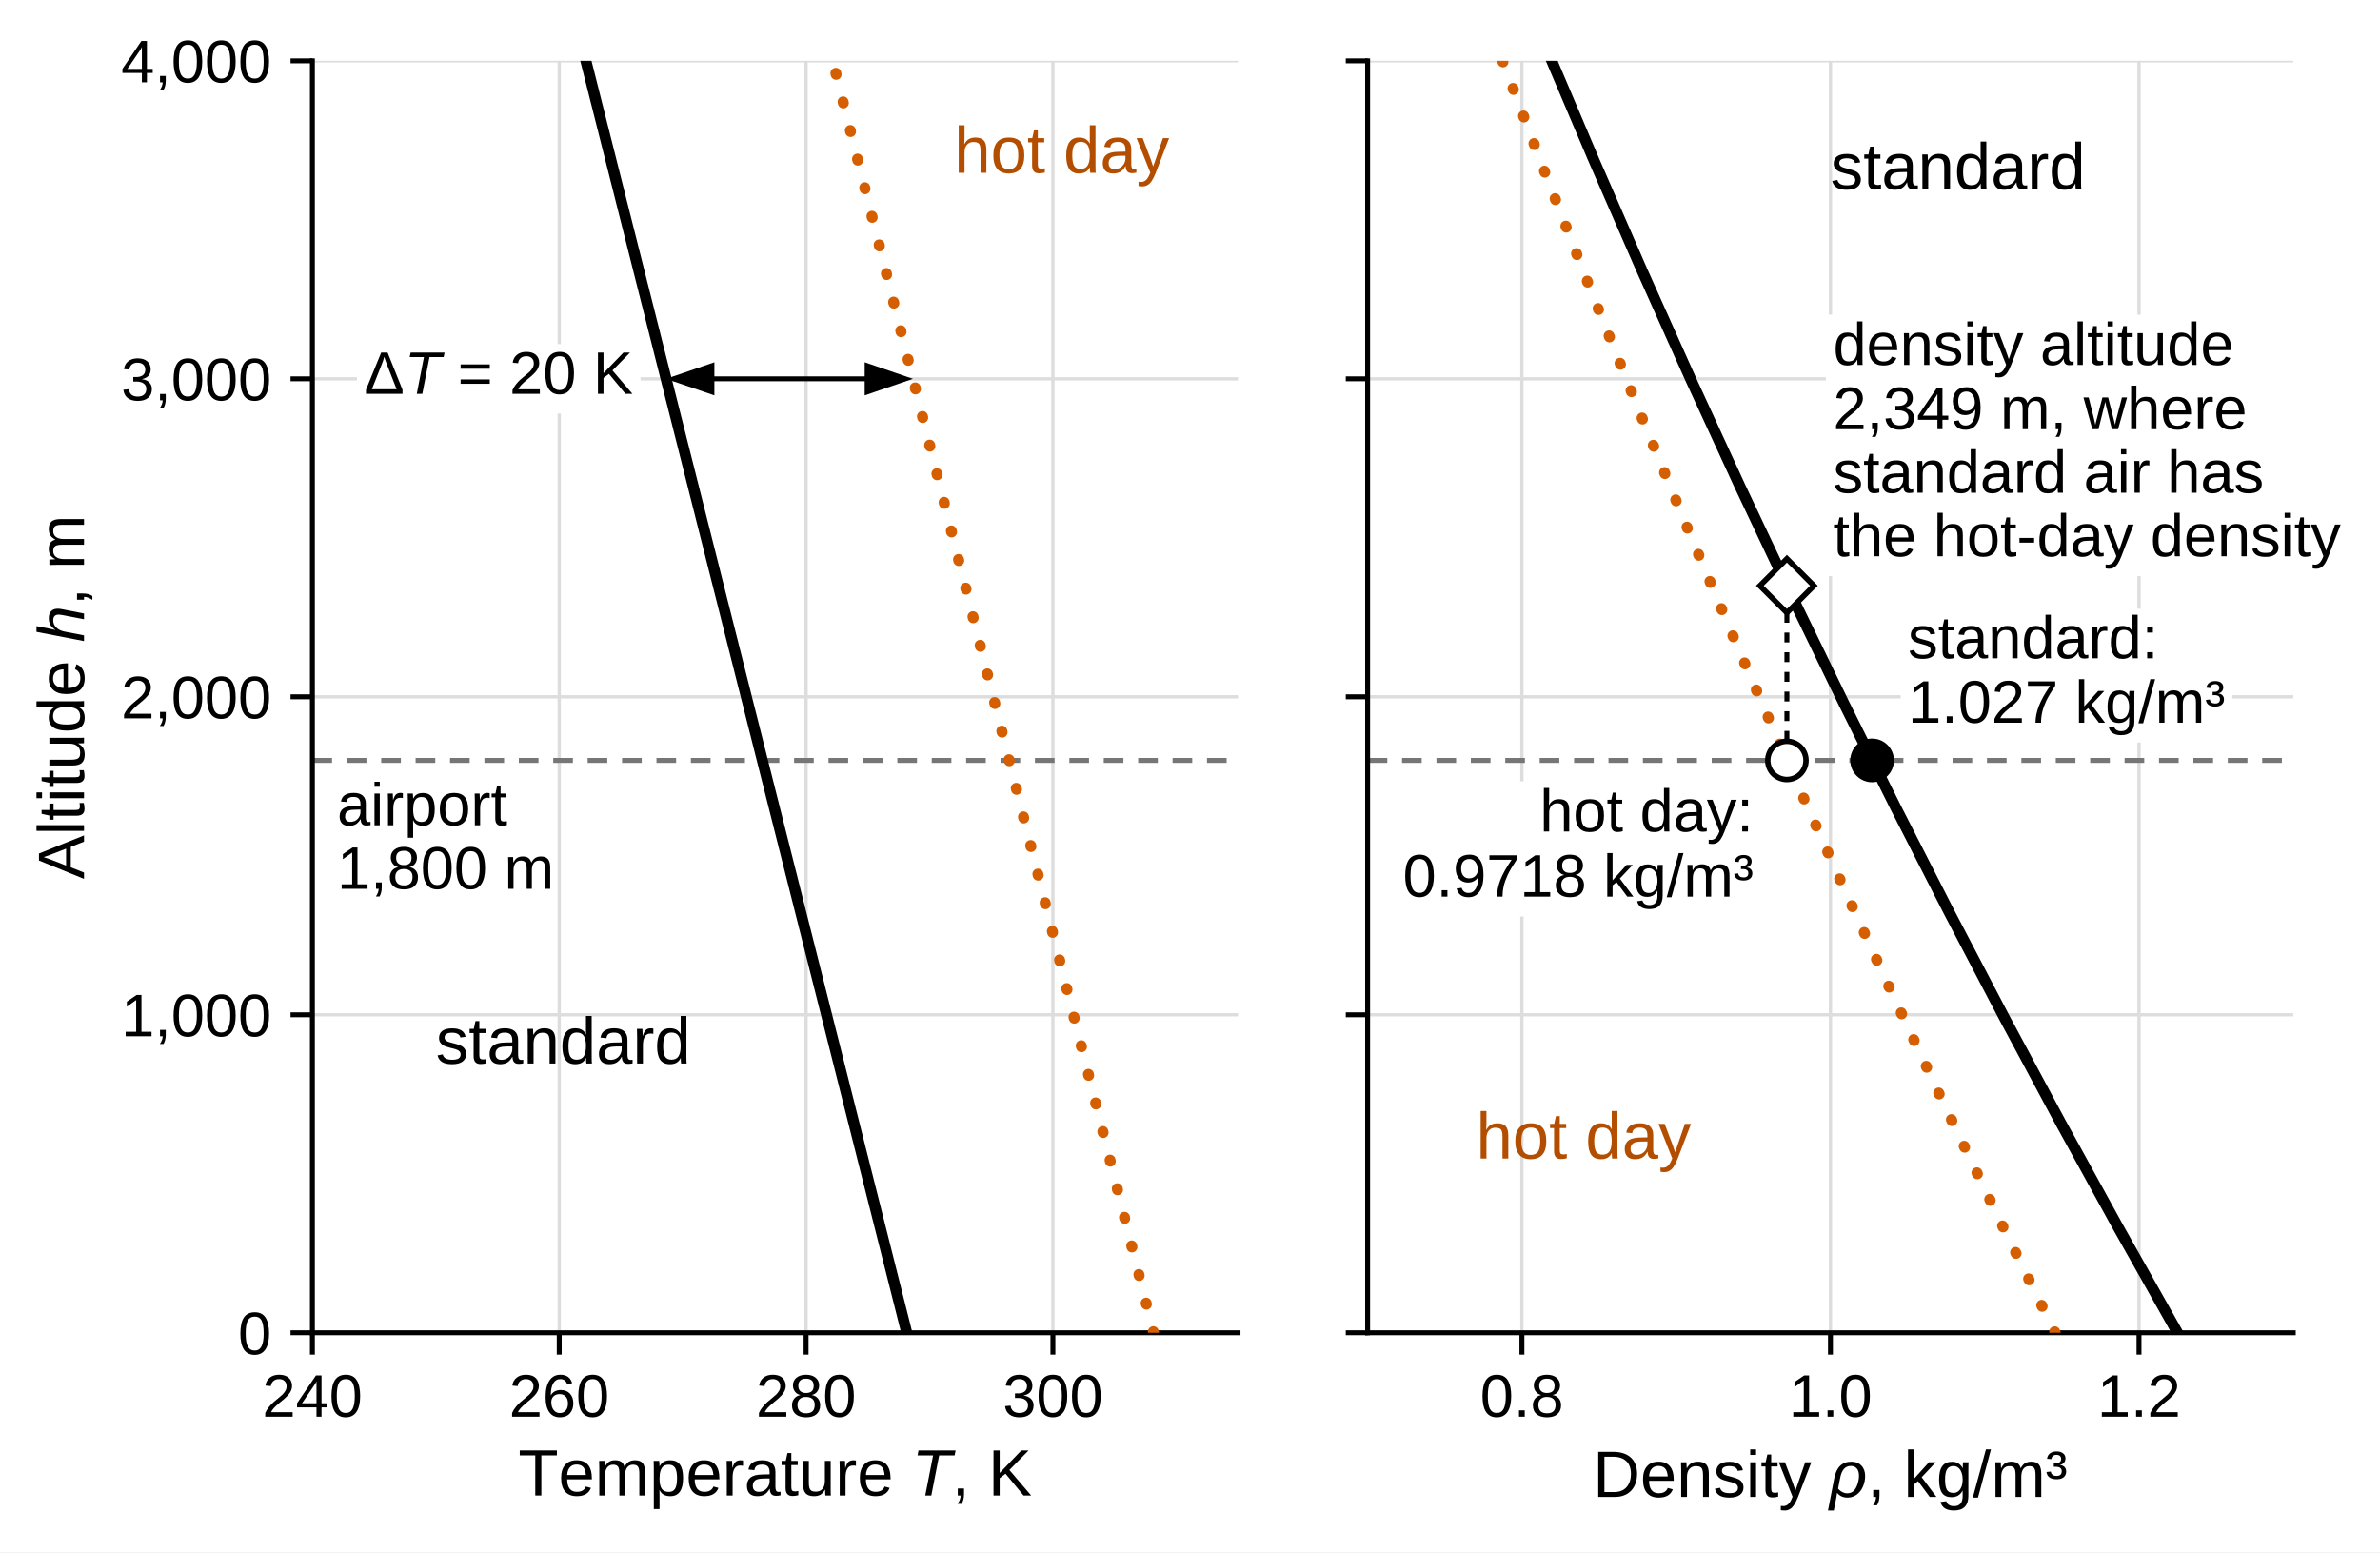
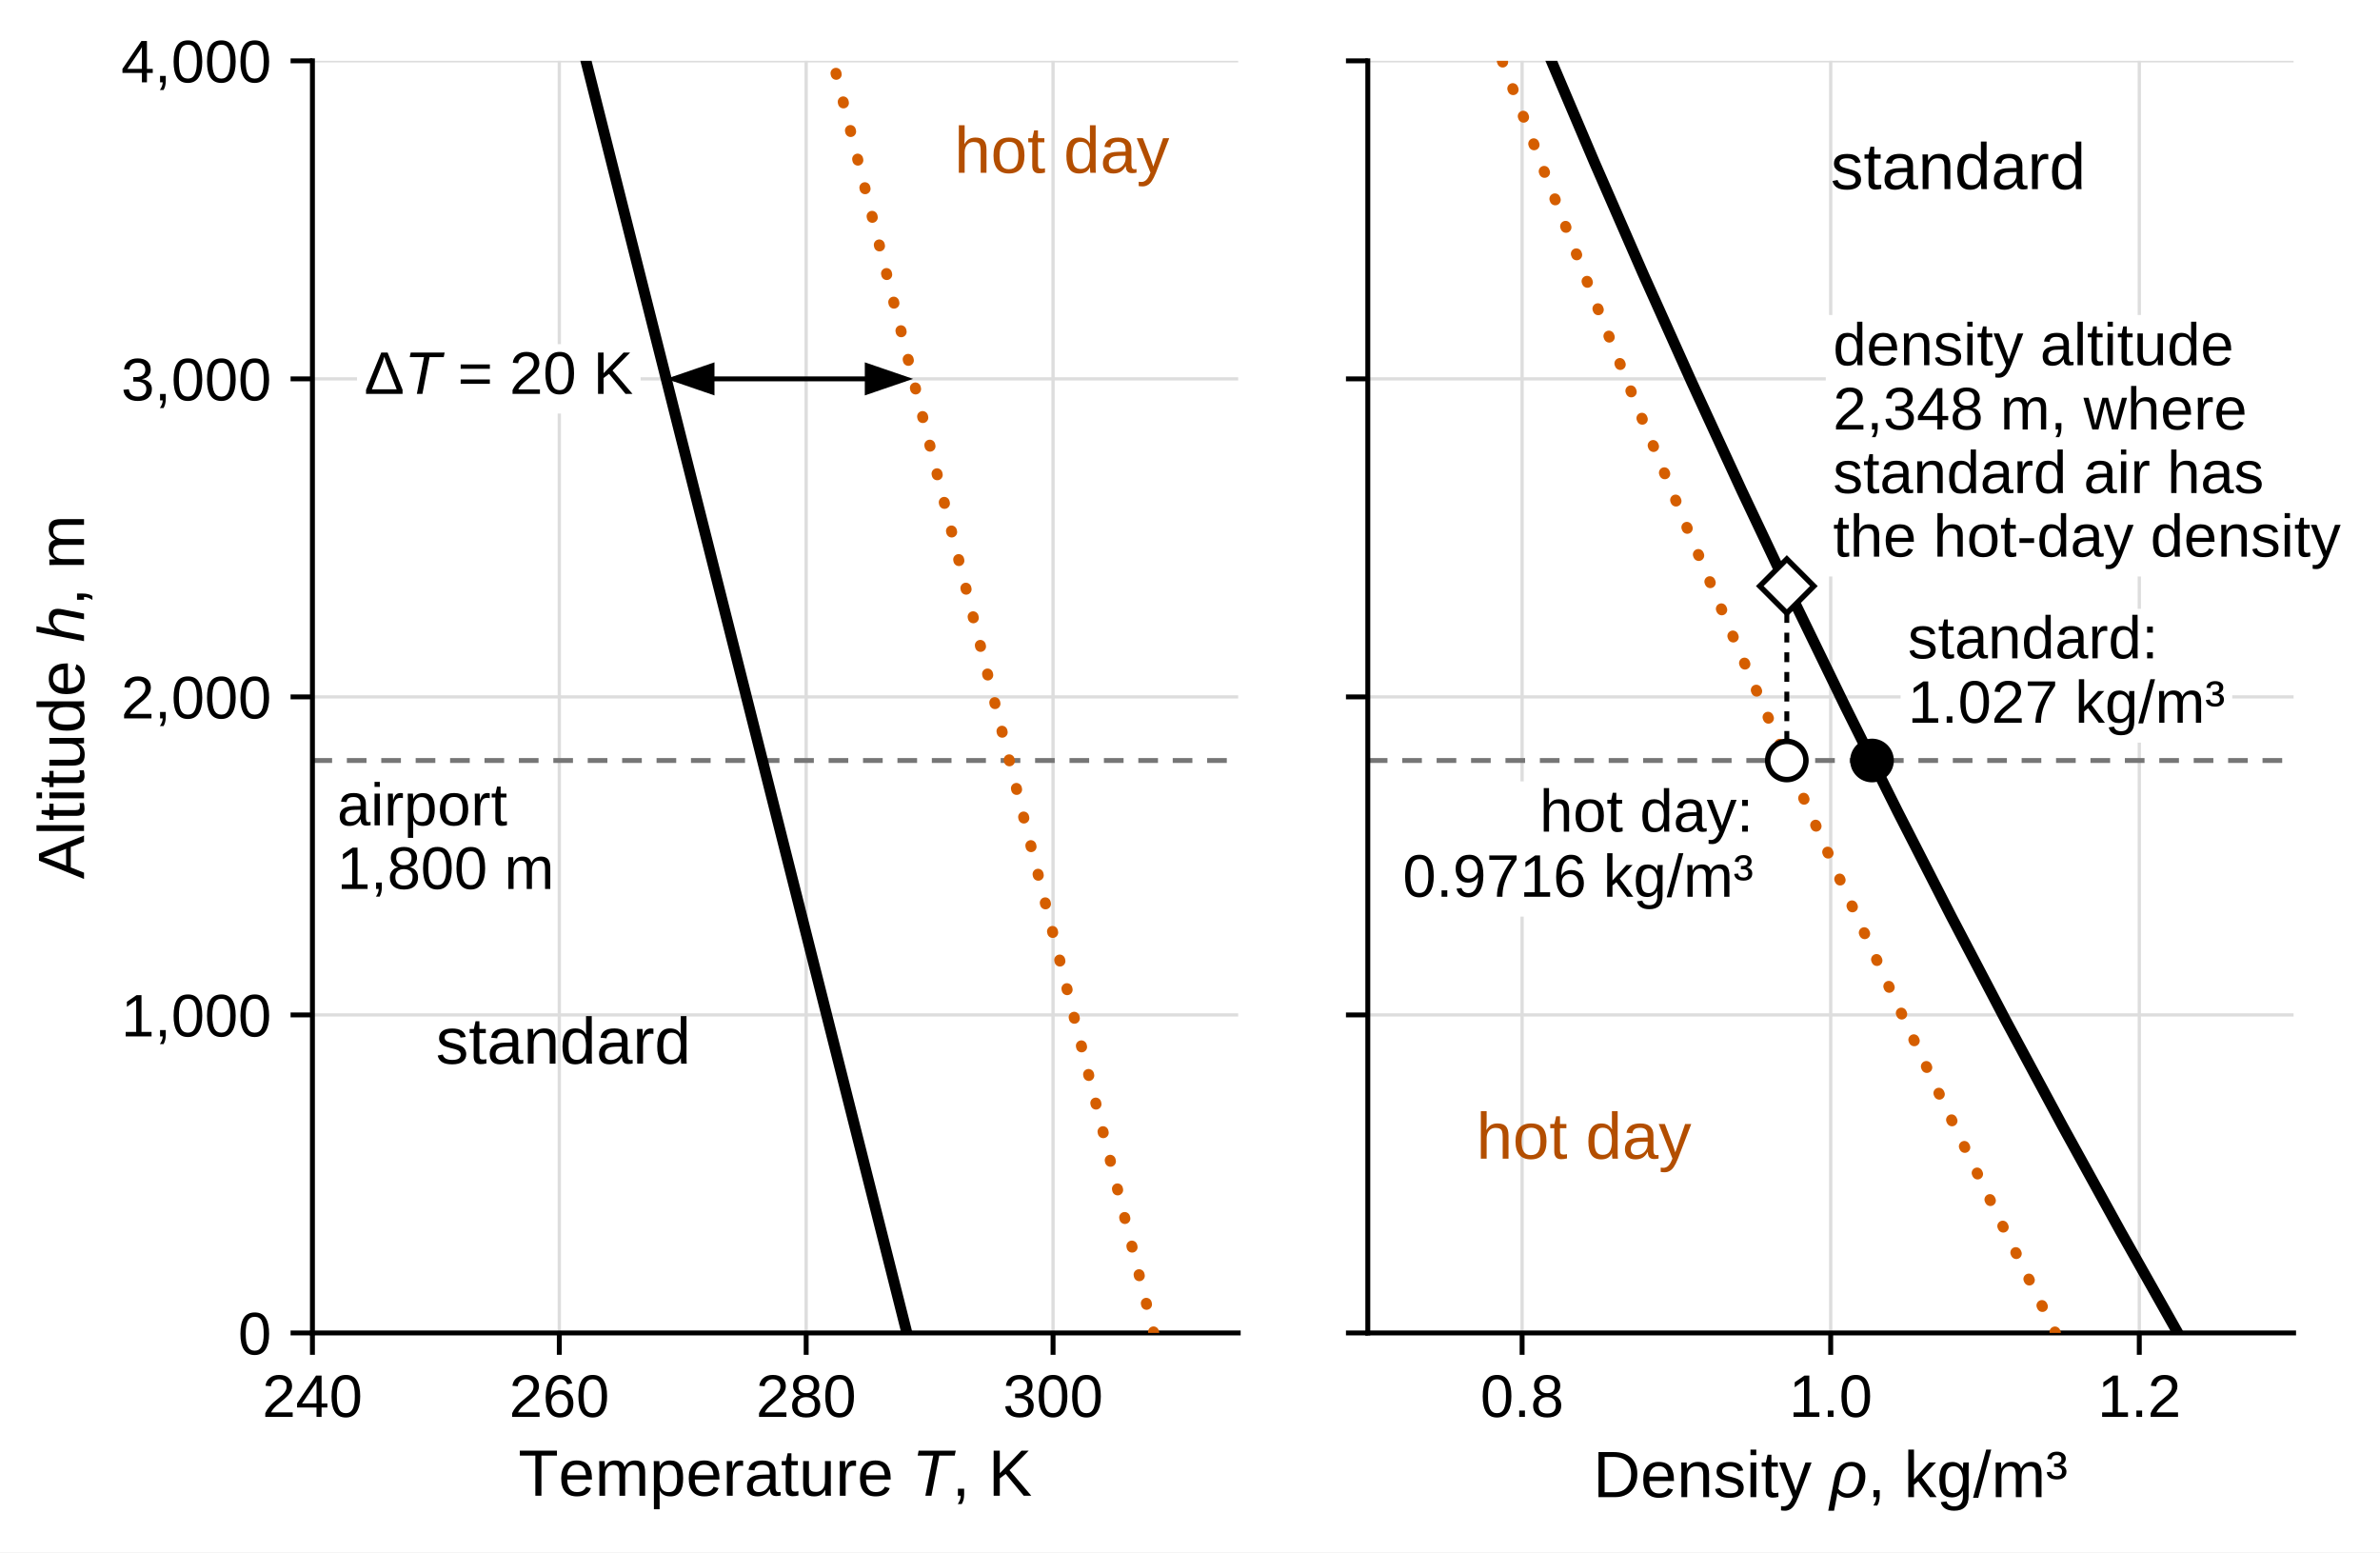
- <svg xmlns="http://www.w3.org/2000/svg" xmlns:xlink="http://www.w3.org/1999/xlink" width="435.776pt" height="284.145pt" viewBox="0 0 435.776 284.145" version="1.1">
+ <svg xmlns="http://www.w3.org/2000/svg" xmlns:xlink="http://www.w3.org/1999/xlink" width="435.719pt" height="284.145pt" viewBox="0 0 435.719 284.145" version="1.1">
  <defs>
    <style type="text/css">*{stroke-linejoin: round; stroke-linecap: butt}</style>
  </defs>
  <g id="figure_1">
    <g id="patch_1">
-       <path d="M 0 284.145  L 435.776 284.145  L 435.776 0  L 0 0  z " style="fill: #ffffff" />
+       <path d="M 0 284.145  L 435.719 284.145  L 435.719 0  L 0 0  z " style="fill: #ffffff" />
    </g>
    <g id="axes_1">
      <g id="patch_2">
        <path d="M 57.198 243.985  L 226.684 243.985  L 226.684 11.137  L 57.198 11.137  z " style="fill: #ffffff" />
      </g>
      <g id="matplotlib.axis_1">
        <g id="xtick_1">
          <g id="line2d_1">
            <path d="M 57.198 243.985  L 57.198 11.137  " clip-path="url(#pe938ca43e2)" style="fill: none; stroke: #dddddd; stroke-width: 0.6; stroke-linecap: square" />
          </g>
          <g id="line2d_2">
            <defs>
              <path id="ma423321d28" d="M 0 0  L 0 4  " style="stroke: #000000; stroke-width: 0.9" />
            </defs>
            <g>
              <use xlink:href="#ma423321d28" x="57.198" y="243.985" style="stroke: #000000; stroke-width: 0.9" />
            </g>
          </g>
          <g id="text_1">
            <text style="font-size: 11px; font-family: Arial, Helvetica, sans-serif; text-anchor: middle" x="57.198" y="259.358" transform="rotate(-0 57.19844 259.3584)">240</text>
          </g>
        </g>
        <g id="xtick_2">
          <g id="line2d_3">
            <path d="M 102.395 243.985  L 102.395 11.137  " clip-path="url(#pe938ca43e2)" style="fill: none; stroke: #dddddd; stroke-width: 0.6; stroke-linecap: square" />
          </g>
          <g id="line2d_4">
            <g>
              <use xlink:href="#ma423321d28" x="102.395" y="243.985" style="stroke: #000000; stroke-width: 0.9" />
            </g>
          </g>
          <g id="text_2">
            <text style="font-size: 11px; font-family: Arial, Helvetica, sans-serif; text-anchor: middle" x="102.395" y="259.358" transform="rotate(-0 102.3947 259.3584)">260</text>
          </g>
        </g>
        <g id="xtick_3">
          <g id="line2d_5">
            <path d="M 147.591 243.985  L 147.591 11.137  " clip-path="url(#pe938ca43e2)" style="fill: none; stroke: #dddddd; stroke-width: 0.6; stroke-linecap: square" />
          </g>
          <g id="line2d_6">
            <g>
              <use xlink:href="#ma423321d28" x="147.591" y="243.985" style="stroke: #000000; stroke-width: 0.9" />
            </g>
          </g>
          <g id="text_3">
            <text style="font-size: 11px; font-family: Arial, Helvetica, sans-serif; text-anchor: middle" x="147.591" y="259.358" transform="rotate(-0 147.591 259.3584)">280</text>
          </g>
        </g>
        <g id="xtick_4">
          <g id="line2d_7">
            <path d="M 192.787 243.985  L 192.787 11.137  " clip-path="url(#pe938ca43e2)" style="fill: none; stroke: #dddddd; stroke-width: 0.6; stroke-linecap: square" />
          </g>
          <g id="line2d_8">
            <g>
              <use xlink:href="#ma423321d28" x="192.787" y="243.985" style="stroke: #000000; stroke-width: 0.9" />
            </g>
          </g>
          <g id="text_4">
            <text style="font-size: 11px; font-family: Arial, Helvetica, sans-serif; text-anchor: middle" x="192.787" y="259.358" transform="rotate(-0 192.7872 259.3584)">300</text>
          </g>
        </g>
        <g id="text_5">
          <g transform="translate(94.90143 274.1846)">
            <text>
              <tspan x="0" y="-0.406" style="font-size: 12px; font-family: Arial, Helvetica, sans-serif">T</tspan>
              <tspan x="7.33" y="-0.406" style="font-size: 12px; font-family: Arial, Helvetica, sans-serif">e</tspan>
              <tspan x="14.004" y="-0.406" style="font-size: 12px; font-family: Arial, Helvetica, sans-serif">m</tspan>
              <tspan x="24" y="-0.406" style="font-size: 12px; font-family: Arial, Helvetica, sans-serif">p</tspan>
              <tspan x="30.674" y="-0.406" style="font-size: 12px; font-family: Arial, Helvetica, sans-serif">e</tspan>
              <tspan x="37.348" y="-0.406" style="font-size: 12px; font-family: Arial, Helvetica, sans-serif">r</tspan>
              <tspan x="41.344" y="-0.406" style="font-size: 12px; font-family: Arial, Helvetica, sans-serif">a</tspan>
              <tspan x="48.018" y="-0.406" style="font-size: 12px; font-family: Arial, Helvetica, sans-serif">t</tspan>
              <tspan x="51.352" y="-0.406" style="font-size: 12px; font-family: Arial, Helvetica, sans-serif">u</tspan>
              <tspan x="58.025" y="-0.406" style="font-size: 12px; font-family: Arial, Helvetica, sans-serif">r</tspan>
              <tspan x="62.021" y="-0.406" style="font-size: 12px; font-family: Arial, Helvetica, sans-serif">e</tspan>
              <tspan x="68.695" y="-0.406" style="font-size: 12px; font-family: Arial, Helvetica, sans-serif"> </tspan>
              <tspan x="79.359" y="-0.406" style="font-size: 12px; font-family: Arial, Helvetica, sans-serif">,</tspan>
              <tspan x="82.693" y="-0.406" style="font-size: 12px; font-family: Arial, Helvetica, sans-serif"> </tspan>
              <tspan x="86.027" y="-0.406" style="font-size: 12px; font-family: Arial, Helvetica, sans-serif">K</tspan>
              <tspan x="72.029" y="-0.406" style="font-style: italic; font-size: 12px; font-family: Arial, Helvetica, sans-serif">T</tspan>
            </text>
          </g>
        </g>
      </g>
      <g id="matplotlib.axis_2">
        <g id="ytick_1">
          <g id="line2d_9">
            <path d="M 57.198 243.985  L 226.684 243.985  " clip-path="url(#pe938ca43e2)" style="fill: none; stroke: #dddddd; stroke-width: 0.6; stroke-linecap: square" />
          </g>
          <g id="line2d_10">
            <defs>
              <path id="ma8f5a18eb2" d="M 0 0  L -4 0  " style="stroke: #000000; stroke-width: 0.9" />
            </defs>
            <g>
              <use xlink:href="#ma8f5a18eb2" x="57.198" y="243.985" style="stroke: #000000; stroke-width: 0.9" />
            </g>
          </g>
          <g id="text_6">
            <text style="font-size: 11px; font-family: Arial, Helvetica, sans-serif; text-anchor: end" x="49.698" y="247.922" transform="rotate(-0 49.69844 247.9216)">0</text>
          </g>
        </g>
        <g id="ytick_2">
          <g id="line2d_11">
            <path d="M 57.198 185.773  L 226.684 185.773  " clip-path="url(#pe938ca43e2)" style="fill: none; stroke: #dddddd; stroke-width: 0.6; stroke-linecap: square" />
          </g>
          <g id="line2d_12">
            <g>
              <use xlink:href="#ma8f5a18eb2" x="57.198" y="185.773" style="stroke: #000000; stroke-width: 0.9" />
            </g>
          </g>
          <g id="text_7">
            <text style="font-size: 11px; font-family: Arial, Helvetica, sans-serif; text-anchor: end" x="49.698" y="189.71" transform="rotate(-0 49.69844 189.7096)">1,000</text>
          </g>
        </g>
        <g id="ytick_3">
          <g id="line2d_13">
            <path d="M 57.198 127.561  L 226.684 127.561  " clip-path="url(#pe938ca43e2)" style="fill: none; stroke: #dddddd; stroke-width: 0.6; stroke-linecap: square" />
          </g>
          <g id="line2d_14">
            <g>
              <use xlink:href="#ma8f5a18eb2" x="57.198" y="127.561" style="stroke: #000000; stroke-width: 0.9" />
            </g>
          </g>
          <g id="text_8">
            <text style="font-size: 11px; font-family: Arial, Helvetica, sans-serif; text-anchor: end" x="49.698" y="131.498" transform="rotate(-0 49.69844 131.4976)">2,000</text>
          </g>
        </g>
        <g id="ytick_4">
          <g id="line2d_15">
            <path d="M 57.198 69.349  L 226.684 69.349  " clip-path="url(#pe938ca43e2)" style="fill: none; stroke: #dddddd; stroke-width: 0.6; stroke-linecap: square" />
          </g>
          <g id="line2d_16">
            <g>
              <use xlink:href="#ma8f5a18eb2" x="57.198" y="69.349" style="stroke: #000000; stroke-width: 0.9" />
            </g>
          </g>
          <g id="text_9">
            <text style="font-size: 11px; font-family: Arial, Helvetica, sans-serif; text-anchor: end" x="49.698" y="73.286" transform="rotate(-0 49.69844 73.28559)">3,000</text>
          </g>
        </g>
        <g id="ytick_5">
          <g id="line2d_17">
            <path d="M 57.198 11.137  L 226.684 11.137  " clip-path="url(#pe938ca43e2)" style="fill: none; stroke: #dddddd; stroke-width: 0.6; stroke-linecap: square" />
          </g>
          <g id="line2d_18">
            <g>
              <use xlink:href="#ma8f5a18eb2" x="57.198" y="11.137" style="stroke: #000000; stroke-width: 0.9" />
            </g>
          </g>
          <g id="text_10">
            <text style="font-size: 11px; font-family: Arial, Helvetica, sans-serif; text-anchor: end" x="49.698" y="15.074" transform="rotate(-0 49.69844 15.07359)">4,000</text>
          </g>
        </g>
        <g id="text_11">
          <g transform="translate(15.78937 160.9208) rotate(-90)">
            <text>
              <tspan x="0" y="-0.406" style="font-size: 12px; font-family: Arial, Helvetica, sans-serif">A</tspan>
              <tspan x="8.004" y="-0.406" style="font-size: 12px; font-family: Arial, Helvetica, sans-serif">l</tspan>
              <tspan x="10.67" y="-0.406" style="font-size: 12px; font-family: Arial, Helvetica, sans-serif">t</tspan>
              <tspan x="14.004" y="-0.406" style="font-size: 12px; font-family: Arial, Helvetica, sans-serif">i</tspan>
              <tspan x="16.67" y="-0.406" style="font-size: 12px; font-family: Arial, Helvetica, sans-serif">t</tspan>
              <tspan x="20.004" y="-0.406" style="font-size: 12px; font-family: Arial, Helvetica, sans-serif">u</tspan>
              <tspan x="26.678" y="-0.406" style="font-size: 12px; font-family: Arial, Helvetica, sans-serif">d</tspan>
              <tspan x="33.352" y="-0.406" style="font-size: 12px; font-family: Arial, Helvetica, sans-serif">e</tspan>
              <tspan x="40.025" y="-0.406" style="font-size: 12px; font-family: Arial, Helvetica, sans-serif"> </tspan>
              <tspan x="50.033" y="-0.406" style="font-size: 12px; font-family: Arial, Helvetica, sans-serif">,</tspan>
              <tspan x="53.367" y="-0.406" style="font-size: 12px; font-family: Arial, Helvetica, sans-serif"> </tspan>
              <tspan x="56.701" y="-0.406" style="font-size: 12px; font-family: Arial, Helvetica, sans-serif">m</tspan>
              <tspan x="43.359" y="-0.406" style="font-style: italic; font-size: 12px; font-family: Arial, Helvetica, sans-serif">h</tspan>
            </text>
          </g>
        </g>
      </g>
      <g id="line2d_19">
        <path d="M 57.198 139.203  L 226.684 139.203  " clip-path="url(#pe938ca43e2)" style="fill: none; stroke-dasharray: 3.6,2.7; stroke-dashoffset: 0; stroke: #767676; stroke-width: 0.9" />
      </g>
      <g id="grp:dim7">
        <path d="M 123.352 69.349  Q 144.563 69.349 165.773 69.349  " clip-path="url(#pe938ca43e2)" style="fill: none; stroke: #000000; stroke-width: 0.9; stroke-linejoin: miter" />
        <path d="M 130.352 71.749  L 123.352 69.349  L 130.352 66.949  z " clip-path="url(#pe938ca43e2)" style="stroke: #000000; stroke-width: 0.9; stroke-linejoin: miter" />
        <path d="M 158.773 66.949  L 165.773 69.349  L 158.773 71.749  z " clip-path="url(#pe938ca43e2)" style="stroke: #000000; stroke-width: 0.9; stroke-linejoin: miter" />
      </g>
      <g id="patch_3">
        <path d="M 57.198 243.985  L 57.198 11.137  " style="fill: none; stroke: #000000; stroke-width: 0.9; stroke-linejoin: miter; stroke-linecap: square" />
      </g>
      <g id="patch_4">
        <path d="M 57.198 243.985  L 226.684 243.985  " style="fill: none; stroke: #000000; stroke-width: 0.9; stroke-linejoin: miter; stroke-linecap: square" />
      </g>
      <g id="line2d_20">
        <path d="M 166.031 243.985  L 107.276 11.137  L 107.276 11.137  " clip-path="url(#pe938ca43e2)" style="fill: none; stroke: #000000; stroke-width: 2; stroke-linecap: square" />
      </g>
      <g id="line2d_21">
        <path d="M 211.227 243.985  L 152.472 11.137  L 152.472 11.137  " clip-path="url(#pe938ca43e2)" style="fill: none; stroke-dasharray: 0.2,5.2; stroke-dashoffset: 0; stroke: #d55e00; stroke-width: 2; stroke-linecap: round" />
      </g>
      <g id="text_12">
        <g id="patch_5">
          <path d="M 65.365 75.699  L 117.285 75.699  L 117.285 62.999  L 65.365 62.999  z " style="fill: #ffffff" />
        </g>
        <g transform="translate(66.68468 72.19247)">
          <text>
            <tspan x="0" y="-0.094" style="font-size: 11px; font-family: Arial, Helvetica, sans-serif">Δ</tspan>
            <tspan x="14.067" y="-0.094" style="font-size: 11px; font-family: Arial, Helvetica, sans-serif"> </tspan>
            <tspan x="17.123" y="-0.094" style="font-size: 11px; font-family: Arial, Helvetica, sans-serif">=</tspan>
            <tspan x="23.547" y="-0.094" style="font-size: 11px; font-family: Arial, Helvetica, sans-serif"> </tspan>
            <tspan x="26.603" y="-0.094" style="font-size: 11px; font-family: Arial, Helvetica, sans-serif">2</tspan>
            <tspan x="32.721" y="-0.094" style="font-size: 11px; font-family: Arial, Helvetica, sans-serif">0</tspan>
            <tspan x="38.838" y="-0.094" style="font-size: 11px; font-family: Arial, Helvetica, sans-serif"> </tspan>
            <tspan x="41.895" y="-0.094" style="font-size: 11px; font-family: Arial, Helvetica, sans-serif">K</tspan>
            <tspan x="7.348" y="-0.094" style="font-style: italic; font-size: 11px; font-family: Arial, Helvetica, sans-serif">T</tspan>
          </text>
        </g>
      </g>
      <g id="text_13">
        <text style="font-size: 11px; font-family: Arial, Helvetica, sans-serif" transform="translate(61.71806 151.0768)">airport</text>
        <text style="font-size: 11px; font-family: Arial, Helvetica, sans-serif" transform="translate(61.71806 162.7114)">1,800 m</text>
      </g>
      <g id="text_14">
        <text style="font-size: 12px; font-family: Arial, Helvetica, sans-serif; text-anchor: start" x="79.797" y="194.696" transform="rotate(-0 79.79657 194.6962)">standard</text>
      </g>
      <g id="text_15">
        <text style="font-size: 12px; font-family: Arial, Helvetica, sans-serif; text-anchor: start; fill: #b34e00" x="174.709" y="31.632" transform="rotate(-0 174.7087 31.63227)">hot day</text>
      </g>
    </g>
    <g id="axes_2">
      <g id="patch_6">
        <path d="M 250.412 243.985  L 419.898 243.985  L 419.898 11.137  L 250.412 11.137  z " style="fill: #ffffff" />
      </g>
      <g id="matplotlib.axis_3">
        <g id="xtick_5">
          <g id="line2d_22">
            <path d="M 278.66 243.985  L 278.66 11.137  " clip-path="url(#p5a29ad8677)" style="fill: none; stroke: #dddddd; stroke-width: 0.6; stroke-linecap: square" />
          </g>
          <g id="line2d_23">
            <g>
              <use xlink:href="#ma423321d28" x="278.66" y="243.985" style="stroke: #000000; stroke-width: 0.9" />
            </g>
          </g>
          <g id="text_16">
            <text style="font-size: 11px; font-family: Arial, Helvetica, sans-serif; text-anchor: middle" x="278.66" y="259.358" transform="rotate(-0 278.6601 259.3584)">0.8</text>
          </g>
        </g>
        <g id="xtick_6">
          <g id="line2d_24">
            <path d="M 335.155 243.985  L 335.155 11.137  " clip-path="url(#p5a29ad8677)" style="fill: none; stroke: #dddddd; stroke-width: 0.6; stroke-linecap: square" />
          </g>
          <g id="line2d_25">
            <g>
              <use xlink:href="#ma423321d28" x="335.155" y="243.985" style="stroke: #000000; stroke-width: 0.9" />
            </g>
          </g>
          <g id="text_17">
            <text style="font-size: 11px; font-family: Arial, Helvetica, sans-serif; text-anchor: middle" x="335.155" y="259.358" transform="rotate(-0 335.1554 259.3584)">1.0</text>
          </g>
        </g>
        <g id="xtick_7">
          <g id="line2d_26">
            <path d="M 391.651 243.985  L 391.651 11.137  " clip-path="url(#p5a29ad8677)" style="fill: none; stroke: #dddddd; stroke-width: 0.6; stroke-linecap: square" />
          </g>
          <g id="line2d_27">
            <g>
              <use xlink:href="#ma423321d28" x="391.651" y="243.985" style="stroke: #000000; stroke-width: 0.9" />
            </g>
          </g>
          <g id="text_18">
            <text style="font-size: 11px; font-family: Arial, Helvetica, sans-serif; text-anchor: middle" x="391.651" y="259.358" transform="rotate(-0 391.6508 259.3584)">1.2</text>
          </g>
        </g>
        <g id="text_19">
          <g transform="translate(291.6554 274.3046)">
            <text>
              <tspan x="0" y="-0.266" style="font-size: 12px; font-family: Arial, Helvetica, sans-serif">D</tspan>
              <tspan x="8.666" y="-0.266" style="font-size: 12px; font-family: Arial, Helvetica, sans-serif">e</tspan>
              <tspan x="15.34" y="-0.266" style="font-size: 12px; font-family: Arial, Helvetica, sans-serif">n</tspan>
              <tspan x="22.014" y="-0.266" style="font-size: 12px; font-family: Arial, Helvetica, sans-serif">s</tspan>
              <tspan x="28.014" y="-0.266" style="font-size: 12px; font-family: Arial, Helvetica, sans-serif">i</tspan>
              <tspan x="30.68" y="-0.266" style="font-size: 12px; font-family: Arial, Helvetica, sans-serif">t</tspan>
              <tspan x="34.014" y="-0.266" style="font-size: 12px; font-family: Arial, Helvetica, sans-serif">y</tspan>
              <tspan x="40.014" y="-0.266" style="font-size: 12px; font-family: Arial, Helvetica, sans-serif"> </tspan>
              <tspan x="50.221" y="-0.266" style="font-size: 12px; font-family: Arial, Helvetica, sans-serif">,</tspan>
              <tspan x="53.555" y="-0.266" style="font-size: 12px; font-family: Arial, Helvetica, sans-serif"> </tspan>
              <tspan x="56.889" y="-0.266" style="font-size: 12px; font-family: Arial, Helvetica, sans-serif">k</tspan>
              <tspan x="62.889" y="-0.266" style="font-size: 12px; font-family: Arial, Helvetica, sans-serif">g</tspan>
              <tspan x="69.562" y="-0.266" style="font-size: 12px; font-family: Arial, Helvetica, sans-serif">/</tspan>
              <tspan x="72.896" y="-0.266" style="font-size: 12px; font-family: Arial, Helvetica, sans-serif">m</tspan>
              <tspan x="82.893" y="-0.266" style="font-size: 12px; font-family: Arial, Helvetica, sans-serif">³</tspan>
              <tspan x="43.348" y="-0.266" style="font-style: italic; font-size: 12px; font-family: Arial, Helvetica, sans-serif">ρ</tspan>
            </text>
          </g>
        </g>
      </g>
      <g id="matplotlib.axis_4">
        <g id="ytick_6">
          <g id="line2d_28">
            <path d="M 250.412 243.985  L 419.898 243.985  " clip-path="url(#p5a29ad8677)" style="fill: none; stroke: #dddddd; stroke-width: 0.6; stroke-linecap: square" />
          </g>
          <g id="line2d_29">
            <g>
              <use xlink:href="#ma8f5a18eb2" x="250.412" y="243.985" style="stroke: #000000; stroke-width: 0.9" />
            </g>
          </g>
        </g>
        <g id="ytick_7">
          <g id="line2d_30">
            <path d="M 250.412 185.773  L 419.898 185.773  " clip-path="url(#p5a29ad8677)" style="fill: none; stroke: #dddddd; stroke-width: 0.6; stroke-linecap: square" />
          </g>
          <g id="line2d_31">
            <g>
              <use xlink:href="#ma8f5a18eb2" x="250.412" y="185.773" style="stroke: #000000; stroke-width: 0.9" />
            </g>
          </g>
        </g>
        <g id="ytick_8">
          <g id="line2d_32">
            <path d="M 250.412 127.561  L 419.898 127.561  " clip-path="url(#p5a29ad8677)" style="fill: none; stroke: #dddddd; stroke-width: 0.6; stroke-linecap: square" />
          </g>
          <g id="line2d_33">
            <g>
              <use xlink:href="#ma8f5a18eb2" x="250.412" y="127.561" style="stroke: #000000; stroke-width: 0.9" />
            </g>
          </g>
        </g>
        <g id="ytick_9">
          <g id="line2d_34">
            <path d="M 250.412 69.349  L 419.898 69.349  " clip-path="url(#p5a29ad8677)" style="fill: none; stroke: #dddddd; stroke-width: 0.6; stroke-linecap: square" />
          </g>
          <g id="line2d_35">
            <g>
              <use xlink:href="#ma8f5a18eb2" x="250.412" y="69.349" style="stroke: #000000; stroke-width: 0.9" />
            </g>
          </g>
        </g>
        <g id="ytick_10">
          <g id="line2d_36">
            <path d="M 250.412 11.137  L 419.898 11.137  " clip-path="url(#p5a29ad8677)" style="fill: none; stroke: #dddddd; stroke-width: 0.6; stroke-linecap: square" />
          </g>
          <g id="line2d_37">
            <g>
              <use xlink:href="#ma8f5a18eb2" x="250.412" y="11.137" style="stroke: #000000; stroke-width: 0.9" />
            </g>
          </g>
        </g>
      </g>
      <g id="line2d_38">
        <path d="M 250.412 139.203  L 419.898 139.203  " clip-path="url(#p5a29ad8677)" style="fill: none; stroke-dasharray: 3.6,2.7; stroke-dashoffset: 0; stroke: #767676; stroke-width: 0.9" />
      </g>
      <g id="patch_7">
        <path d="M 250.412 243.985  L 250.412 11.137  " style="fill: none; stroke: #000000; stroke-width: 0.9; stroke-linejoin: miter; stroke-linecap: square" />
      </g>
      <g id="patch_8">
        <path d="M 250.412 243.985  L 419.898 243.985  " style="fill: none; stroke: #000000; stroke-width: 0.9; stroke-linejoin: miter; stroke-linecap: square" />
      </g>
      <g id="line2d_39">
-         <path d="M 327.179 139.203  L 327.179 107.228  " clip-path="url(#p5a29ad8677)" style="fill: none; stroke-dasharray: 1.8,1.8; stroke-dashoffset: 0; stroke: #000000; stroke-width: 0.9" />
+         <path d="M 327.122 139.203  L 327.122 107.276  " clip-path="url(#p5a29ad8677)" style="fill: none; stroke-dasharray: 1.8,1.8; stroke-dashoffset: 0; stroke: #000000; stroke-width: 0.9" />
      </g>
      <g id="line2d_40">
-         <path d="M 398.713 243.985  L 387.889 224.775  L 377.326 205.565  L 367.02 186.355  L 356.966 167.145  L 347.159 147.935  L 337.597 128.725  L 327.994 108.933  L 318.642 89.141  L 309.534 69.349  L 300.667 49.557  L 291.785 29.183  L 284.124 11.137  L 284.124 11.137  " clip-path="url(#p5a29ad8677)" style="fill: none; stroke: #000000; stroke-width: 2; stroke-linecap: square" />
+         <path d="M 398.713 243.985  L 388.2 225.357  L 377.617 206.147  L 367.291 186.937  L 357.218 167.727  L 347.393 148.517  L 337.813 129.307  L 328.194 109.515  L 318.825 89.723  L 309.702 69.931  L 300.82 50.139  L 291.924 29.765  L 284.007 11.137  L 284.007 11.137  " clip-path="url(#p5a29ad8677)" style="fill: none; stroke: #000000; stroke-width: 2; stroke-linecap: square" />
      </g>
      <g id="line2d_41">
-         <path d="M 376.303 243.985  L 366.263 223.611  L 356.186 202.654  L 346.358 181.698  L 336.776 160.742  L 327.435 139.785  L 318.081 118.247  L 308.973 96.708  L 300.105 75.17  L 291.475 53.632  L 282.852 31.511  L 275.123 11.137  L 275.123 11.137  " clip-path="url(#p5a29ad8677)" style="fill: none; stroke-dasharray: 0.2,5.2; stroke-dashoffset: 0; stroke: #d55e00; stroke-width: 2; stroke-linecap: round" />
+         <path d="M 376.303 243.985  L 366.25 223.611  L 356.161 202.654  L 346.322 181.698  L 336.73 160.742  L 327.378 139.785  L 318.015 118.247  L 308.897 96.708  L 300.022 75.17  L 291.383 53.632  L 282.754 31.511  L 275.018 11.137  L 275.018 11.137  " clip-path="url(#p5a29ad8677)" style="fill: none; stroke-dasharray: 0.2,5.2; stroke-dashoffset: 0; stroke: #d55e00; stroke-width: 2; stroke-linecap: round" />
      </g>
      <g id="line2d_42">
        <defs>
          <path id="mc2717a6084" d="M 0 3.5  C 0.928 3.5 1.819 3.131 2.475 2.475  C 3.131 1.819 3.5 0.928 3.5 0  C 3.5 -0.928 3.131 -1.819 2.475 -2.475  C 1.819 -3.131 0.928 -3.5 0 -3.5  C -0.928 -3.5 -1.819 -3.131 -2.475 -2.475  C -3.131 -1.819 -3.5 -0.928 -3.5 0  C -3.5 0.928 -3.131 1.819 -2.475 2.475  C -1.819 3.131 -0.928 3.5 0 3.5  z " style="stroke: #000000" />
        </defs>
        <g clip-path="url(#p5a29ad8677)">
-           <use xlink:href="#mc2717a6084" x="327.179" y="139.203" style="fill: #ffffff; stroke: #000000" />
+           <use xlink:href="#mc2717a6084" x="327.122" y="139.203" style="fill: #ffffff; stroke: #000000" />
        </g>
      </g>
      <g id="line2d_43">
        <defs>
          <path id="m432883bae2" d="M -0 4.95  L 4.95 0  L 0 -4.95  L -4.95 -0  z " style="stroke: #000000; stroke-linejoin: miter" />
        </defs>
        <g clip-path="url(#p5a29ad8677)">
-           <use xlink:href="#m432883bae2" x="327.179" y="107.228" style="fill: #ffffff; stroke: #000000; stroke-linejoin: miter" />
+           <use xlink:href="#m432883bae2" x="327.122" y="107.276" style="fill: #ffffff; stroke: #000000; stroke-linejoin: miter" />
        </g>
      </g>
      <g id="line2d_44">
        <defs>
          <path id="m69c382f00d" d="M 0 3.5  C 0.928 3.5 1.819 3.131 2.475 2.475  C 3.131 1.819 3.5 0.928 3.5 0  C 3.5 -0.928 3.131 -1.819 2.475 -2.475  C 1.819 -3.131 0.928 -3.5 0 -3.5  C -0.928 -3.5 -1.819 -3.131 -2.475 -2.475  C -3.131 -1.819 -3.5 -0.928 -3.5 0  C -3.5 0.928 -3.131 1.819 -2.475 2.475  C -1.819 3.131 -0.928 3.5 0 3.5  z " style="stroke: #000000" />
        </defs>
        <g clip-path="url(#p5a29ad8677)">
-           <use xlink:href="#m69c382f00d" x="342.783" y="139.203" style="stroke: #000000" />
+           <use xlink:href="#m69c382f00d" x="342.718" y="139.203" style="stroke: #000000" />
        </g>
      </g>
      <g id="text_20">
        <text style="font-size: 12px; font-family: Arial, Helvetica, sans-serif; text-anchor: start" x="335.155" y="34.613" transform="rotate(-0 335.1554 34.61318)">standard</text>
      </g>
      <g id="text_21">
        <text style="font-size: 12px; font-family: Arial, Helvetica, sans-serif; text-anchor: middle; fill: #b34e00" x="289.959" y="212.089" transform="rotate(-0 289.9592 212.0895)">hot day</text>
      </g>
      <g id="text_22">
        <g id="patch_9">
-           <path d="M 255.535 167.779  L 322.371 167.779  L 322.371 143.025  L 255.535 143.025  z " style="fill: #ffffff" />
-         </g>
-         <text style="font-size: 11px; font-family: Arial, Helvetica, sans-serif" transform="translate(281.9147 152.2191)">hot day:</text>
-         <text style="font-size: 11px; font-family: Arial, Helvetica, sans-serif" transform="translate(256.8553 164.1434)">0.9718 kg/m³</text>
+           <path d="M 255.478 167.779  L 322.314 167.779  L 322.314 143.025  L 255.478 143.025  z " style="fill: #ffffff" />
+         </g>
+         <text style="font-size: 11px; font-family: Arial, Helvetica, sans-serif" transform="translate(281.8577 152.2191)">hot day:</text>
+         <text style="font-size: 11px; font-family: Arial, Helvetica, sans-serif" transform="translate(256.7984 164.1434)">0.9716 kg/m³</text>
      </g>
      <g id="text_23">
        <g id="patch_10">
-           <path d="M 334.316 105.47  L 429.896 105.47  L 429.896 57.608  L 334.316 57.608  z " style="fill: #ffffff" />
-         </g>
-         <text style="font-size: 11px; font-family: Arial, Helvetica, sans-serif" transform="translate(335.6362 66.80205)">density altitude</text>
-         <text style="font-size: 11px; font-family: Arial, Helvetica, sans-serif" transform="translate(335.6362 78.56552)">2,349 m, where</text>
-         <text style="font-size: 11px; font-family: Arial, Helvetica, sans-serif" transform="translate(335.6362 90.20008)">standard air has</text>
-         <text style="font-size: 11px; font-family: Arial, Helvetica, sans-serif" transform="translate(335.6362 101.8346)">the hot-day density</text>
+           <path d="M 334.259 105.518  L 429.839 105.518  L 429.839 57.657  L 334.259 57.657  z " style="fill: #ffffff" />
+         </g>
+         <text style="font-size: 11px; font-family: Arial, Helvetica, sans-serif" transform="translate(335.5793 66.85048)">density altitude</text>
+         <text style="font-size: 11px; font-family: Arial, Helvetica, sans-serif" transform="translate(335.5793 78.61395)">2,348 m, where</text>
+         <text style="font-size: 11px; font-family: Arial, Helvetica, sans-serif" transform="translate(335.5793 90.24851)">standard air has</text>
+         <text style="font-size: 11px; font-family: Arial, Helvetica, sans-serif" transform="translate(335.5793 101.8831)">the hot-day density</text>
      </g>
      <g id="text_24">
        <g id="patch_11">
-           <path d="M 348.016 135.935  L 408.734 135.935  L 408.734 111.439  L 348.016 111.439  z " style="fill: #ffffff" />
-         </g>
-         <text style="font-size: 11px; font-family: Arial, Helvetica, sans-serif" transform="translate(349.336 120.504)">standard:</text>
-         <text style="font-size: 11px; font-family: Arial, Helvetica, sans-serif" transform="translate(349.336 132.2994)">1.027 kg/m³</text>
+           <path d="M 347.951 135.935  L 408.67 135.935  L 408.67 111.439  L 347.951 111.439  z " style="fill: #ffffff" />
+         </g>
+         <text style="font-size: 11px; font-family: Arial, Helvetica, sans-serif" transform="translate(349.2715 120.504)">standard:</text>
+         <text style="font-size: 11px; font-family: Arial, Helvetica, sans-serif" transform="translate(349.2715 132.2994)">1.027 kg/m³</text>
      </g>
    </g>
  </g>
  <defs>
    <clipPath id="pe938ca43e2">
      <rect x="57.198" y="11.137" width="169.486" height="232.848" />
    </clipPath>
    <clipPath id="p5a29ad8677">
      <rect x="250.412" y="11.137" width="169.486" height="232.848" />
    </clipPath>
  </defs>
</svg>
